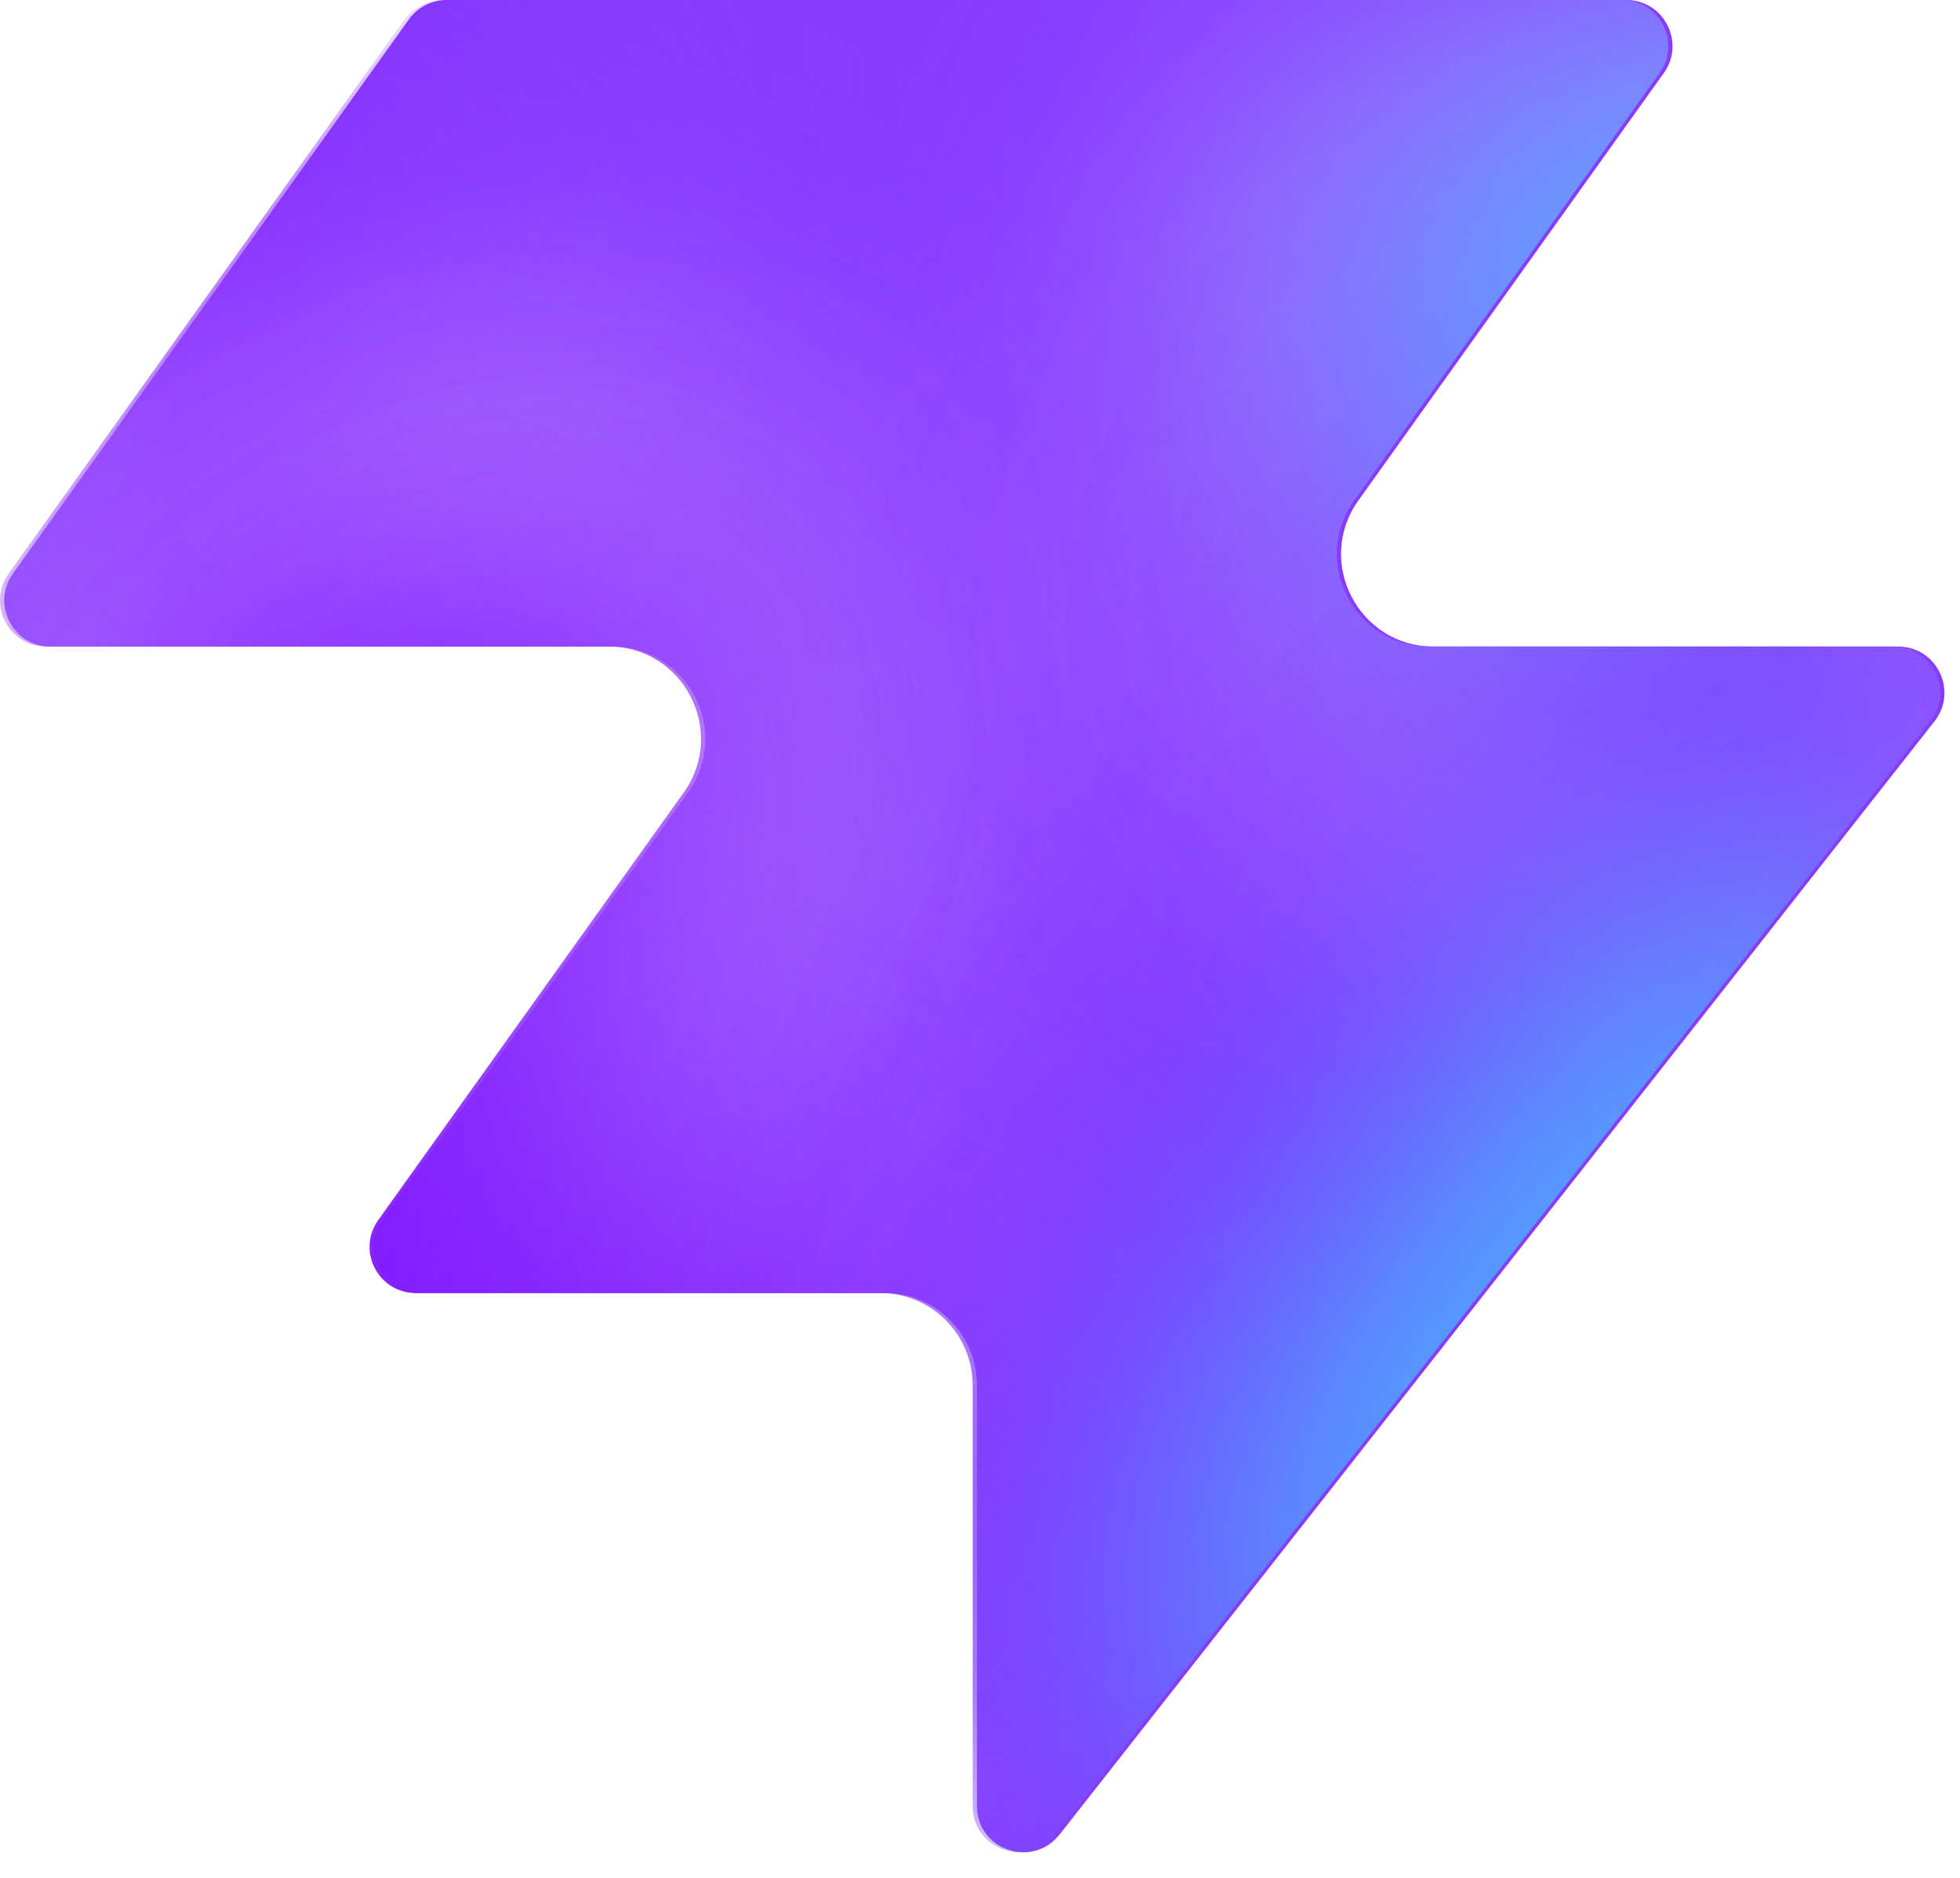
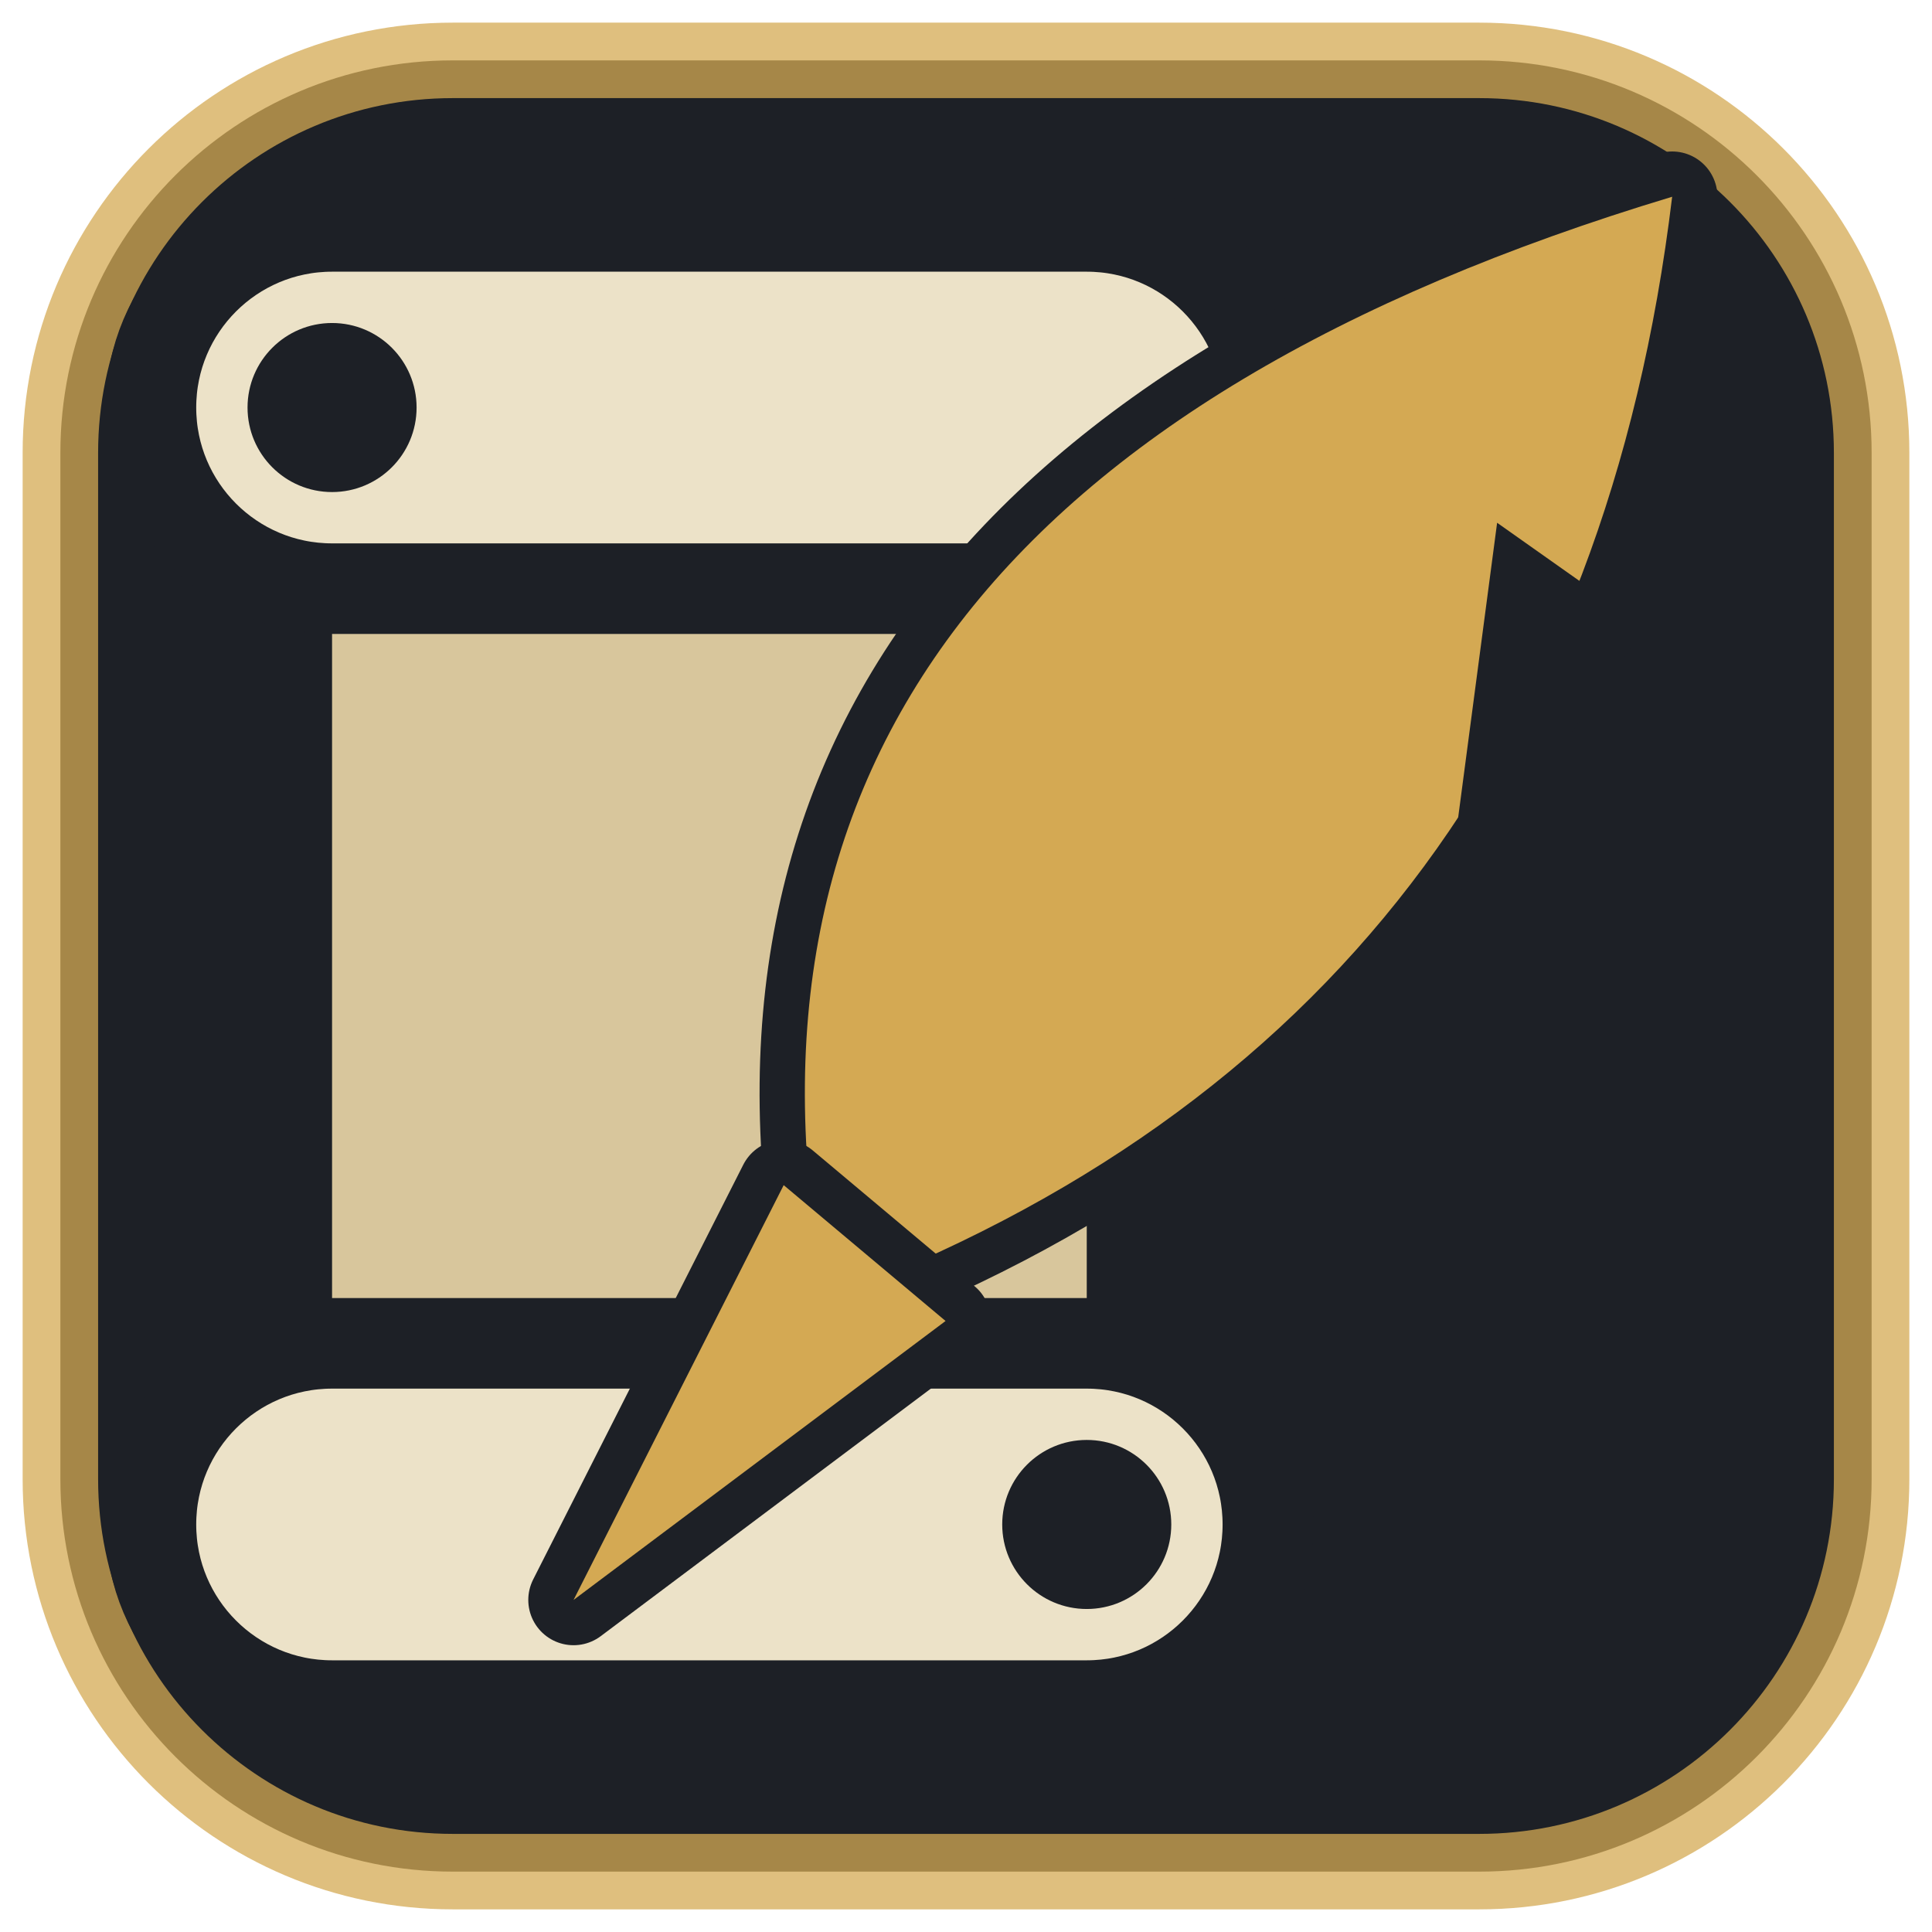
- <svg xmlns="http://www.w3.org/2000/svg" width="48" height="46" fill="none" viewBox="0 0 48 46">
-   <path fill="#863bff" d="M25.946 44.938c-.664.845-2.021.375-2.021-.698V33.937a2.26 2.26 0 0 0-2.262-2.262H10.287c-.92 0-1.456-1.04-.92-1.788l7.48-10.471c1.07-1.497 0-3.578-1.842-3.578H1.237c-.92 0-1.456-1.04-.92-1.788L10.013.474c.214-.297.556-.474.92-.474h28.894c.92 0 1.456 1.04.92 1.788l-7.48 10.471c-1.07 1.498 0 3.579 1.842 3.579h11.377c.943 0 1.473 1.088.89 1.83L25.947 44.94z" style="fill:#863bff;fill:color(display-p3 .525 .23 1);fill-opacity:1" />
-   <mask id="a" width="48" height="46" x="0" y="0" maskUnits="userSpaceOnUse" style="mask-type:alpha">
-     <path fill="#000" d="M25.842 44.938c-.664.844-2.021.375-2.021-.698V33.937a2.26 2.26 0 0 0-2.262-2.262H10.183c-.92 0-1.456-1.04-.92-1.788l7.48-10.471c1.07-1.498 0-3.579-1.842-3.579H1.133c-.92 0-1.456-1.04-.92-1.787L9.91.473c.214-.297.556-.474.92-.474h28.894c.92 0 1.456 1.04.92 1.788l-7.48 10.471c-1.07 1.498 0 3.578 1.842 3.578h11.377c.943 0 1.473 1.088.89 1.832L25.843 44.94z" style="fill:#000;fill-opacity:1" />
-   </mask>
-   <g mask="url(#a)">
-     <g filter="url(#b)">
-       <ellipse cx="5.508" cy="14.704" fill="#ede6ff" rx="5.508" ry="14.704" style="fill:#ede6ff;fill:color(display-p3 .927 .903 1);fill-opacity:1" transform="matrix(.00324 1 1 -.00324 -4.47 31.516)" />
+ <svg xmlns="http://www.w3.org/2000/svg" viewBox="0 0 64 64">
+   <rect x="2" y="2" width="60" height="60" rx="13" fill="#1d2026" stroke="#d4a953" stroke-opacity=".75" stroke-width="2.5" />
+   <rect x="11" y="16" width="25" height="32" fill="#d8c69c" />
+   <rect x="5" y="7.5" width="37" height="12" rx="6" fill="#ece2c8" stroke="#1d2026" stroke-width="3" />
+   <rect x="5" y="44.5" width="37" height="12" rx="6" fill="#ece2c8" stroke="#1d2026" stroke-width="3" />
+   <circle cx="11" cy="13.5" r="2.8" fill="#1d2026" />
+   <circle cx="36" cy="50.5" r="2.8" fill="#1d2026" />
+   <g transform="translate(19 53) rotate(-50)">
+     <g fill="#d4a953" stroke="#1d2026" stroke-width="3" stroke-linejoin="round" paint-order="stroke">
+       <path d="M13 0Q30-21 59-2Q36 13 13 0Z" />
+       <path d="M0 0L15-3.5L15 3.5Z" />
    </g>
-     <g filter="url(#c)">
-       <ellipse cx="10.399" cy="29.851" fill="#ede6ff" rx="10.399" ry="29.851" style="fill:#ede6ff;fill:color(display-p3 .927 .903 1);fill-opacity:1" transform="matrix(.00324 1 1 -.00324 -39.328 7.883)" />
-     </g>
-     <g filter="url(#d)">
-       <ellipse cx="5.508" cy="30.487" fill="#7e14ff" rx="5.508" ry="30.487" style="fill:#7e14ff;fill:color(display-p3 .492 .077 1);fill-opacity:1" transform="rotate(89.814 -25.913 -14.639)scale(1 -1)" />
-     </g>
-     <g filter="url(#e)">
-       <ellipse cx="5.508" cy="30.599" fill="#7e14ff" rx="5.508" ry="30.599" style="fill:#7e14ff;fill:color(display-p3 .492 .077 1);fill-opacity:1" transform="rotate(89.814 -32.644 -3.334)scale(1 -1)" />
-     </g>
-     <g filter="url(#f)">
-       <ellipse cx="5.508" cy="30.599" fill="#7e14ff" rx="5.508" ry="30.599" style="fill:#7e14ff;fill:color(display-p3 .492 .077 1);fill-opacity:1" transform="matrix(.00324 1 1 -.00324 -34.34 30.47)" />
-     </g>
-     <g filter="url(#g)">
-       <ellipse cx="14.072" cy="22.078" fill="#ede6ff" rx="14.072" ry="22.078" style="fill:#ede6ff;fill:color(display-p3 .927 .903 1);fill-opacity:1" transform="rotate(93.35 24.506 48.493)scale(-1 1)" />
-     </g>
-     <g filter="url(#h)">
-       <ellipse cx="3.47" cy="21.501" fill="#7e14ff" rx="3.47" ry="21.501" style="fill:#7e14ff;fill:color(display-p3 .492 .077 1);fill-opacity:1" transform="rotate(89.009 28.708 47.59)scale(-1 1)" />
-     </g>
-     <g filter="url(#i)">
-       <ellipse cx="3.47" cy="21.501" fill="#7e14ff" rx="3.47" ry="21.501" style="fill:#7e14ff;fill:color(display-p3 .492 .077 1);fill-opacity:1" transform="rotate(89.009 28.708 47.59)scale(-1 1)" />
-     </g>
-     <g filter="url(#j)">
-       <ellipse cx=".387" cy="8.972" fill="#7e14ff" rx="4.407" ry="29.108" style="fill:#7e14ff;fill:color(display-p3 .492 .077 1);fill-opacity:1" transform="rotate(39.51 .387 8.972)" />
-     </g>
-     <g filter="url(#k)">
-       <ellipse cx="47.523" cy="-6.092" fill="#7e14ff" rx="4.407" ry="29.108" style="fill:#7e14ff;fill:color(display-p3 .492 .077 1);fill-opacity:1" transform="rotate(37.892 47.523 -6.092)" />
-     </g>
-     <g filter="url(#l)">
-       <ellipse cx="41.412" cy="6.333" fill="#47bfff" rx="5.971" ry="9.665" style="fill:#47bfff;fill:color(display-p3 .28 .748 1);fill-opacity:1" transform="rotate(37.892 41.412 6.333)" />
-     </g>
-     <g filter="url(#m)">
-       <ellipse cx="-1.879" cy="38.332" fill="#7e14ff" rx="4.407" ry="29.108" style="fill:#7e14ff;fill:color(display-p3 .492 .077 1);fill-opacity:1" transform="rotate(37.892 -1.88 38.332)" />
-     </g>
-     <g filter="url(#n)">
-       <ellipse cx="-1.879" cy="38.332" fill="#7e14ff" rx="4.407" ry="29.108" style="fill:#7e14ff;fill:color(display-p3 .492 .077 1);fill-opacity:1" transform="rotate(37.892 -1.88 38.332)" />
-     </g>
-     <g filter="url(#o)">
-       <ellipse cx="35.651" cy="29.907" fill="#7e14ff" rx="4.407" ry="29.108" style="fill:#7e14ff;fill:color(display-p3 .492 .077 1);fill-opacity:1" transform="rotate(37.892 35.651 29.907)" />
-     </g>
-     <g filter="url(#p)">
-       <ellipse cx="38.418" cy="32.4" fill="#47bfff" rx="5.971" ry="15.297" style="fill:#47bfff;fill:color(display-p3 .28 .748 1);fill-opacity:1" transform="rotate(37.892 38.418 32.4)" />
-     </g>
+     <path d="M36 7.5L47 0.5L47.5 6.5Z" fill="#1d2026" />
  </g>
-   <defs>
-     <filter id="b" width="60.045" height="41.654" x="-19.77" y="16.149" color-interpolation-filters="sRGB" filterUnits="userSpaceOnUse">
-       <feFlood flood-opacity="0" result="BackgroundImageFix" />
-       <feBlend in="SourceGraphic" in2="BackgroundImageFix" result="shape" />
-       <feGaussianBlur result="effect1_foregroundBlur_2002_17158" stdDeviation="7.659" />
-     </filter>
-     <filter id="c" width="90.34" height="51.437" x="-54.613" y="-7.533" color-interpolation-filters="sRGB" filterUnits="userSpaceOnUse">
-       <feFlood flood-opacity="0" result="BackgroundImageFix" />
-       <feBlend in="SourceGraphic" in2="BackgroundImageFix" result="shape" />
-       <feGaussianBlur result="effect1_foregroundBlur_2002_17158" stdDeviation="7.659" />
-     </filter>
-     <filter id="d" width="79.355" height="29.4" x="-49.64" y="2.03" color-interpolation-filters="sRGB" filterUnits="userSpaceOnUse">
-       <feFlood flood-opacity="0" result="BackgroundImageFix" />
-       <feBlend in="SourceGraphic" in2="BackgroundImageFix" result="shape" />
-       <feGaussianBlur result="effect1_foregroundBlur_2002_17158" stdDeviation="4.596" />
-     </filter>
-     <filter id="e" width="79.579" height="29.4" x="-45.045" y="20.029" color-interpolation-filters="sRGB" filterUnits="userSpaceOnUse">
-       <feFlood flood-opacity="0" result="BackgroundImageFix" />
-       <feBlend in="SourceGraphic" in2="BackgroundImageFix" result="shape" />
-       <feGaussianBlur result="effect1_foregroundBlur_2002_17158" stdDeviation="4.596" />
-     </filter>
-     <filter id="f" width="79.579" height="29.4" x="-43.513" y="21.178" color-interpolation-filters="sRGB" filterUnits="userSpaceOnUse">
-       <feFlood flood-opacity="0" result="BackgroundImageFix" />
-       <feBlend in="SourceGraphic" in2="BackgroundImageFix" result="shape" />
-       <feGaussianBlur result="effect1_foregroundBlur_2002_17158" stdDeviation="4.596" />
-     </filter>
-     <filter id="g" width="74.749" height="58.852" x="15.756" y="-17.901" color-interpolation-filters="sRGB" filterUnits="userSpaceOnUse">
-       <feFlood flood-opacity="0" result="BackgroundImageFix" />
-       <feBlend in="SourceGraphic" in2="BackgroundImageFix" result="shape" />
-       <feGaussianBlur result="effect1_foregroundBlur_2002_17158" stdDeviation="7.659" />
-     </filter>
-     <filter id="h" width="61.377" height="25.362" x="23.548" y="2.284" color-interpolation-filters="sRGB" filterUnits="userSpaceOnUse">
-       <feFlood flood-opacity="0" result="BackgroundImageFix" />
-       <feBlend in="SourceGraphic" in2="BackgroundImageFix" result="shape" />
-       <feGaussianBlur result="effect1_foregroundBlur_2002_17158" stdDeviation="4.596" />
-     </filter>
-     <filter id="i" width="61.377" height="25.362" x="23.548" y="2.284" color-interpolation-filters="sRGB" filterUnits="userSpaceOnUse">
-       <feFlood flood-opacity="0" result="BackgroundImageFix" />
-       <feBlend in="SourceGraphic" in2="BackgroundImageFix" result="shape" />
-       <feGaussianBlur result="effect1_foregroundBlur_2002_17158" stdDeviation="4.596" />
-     </filter>
-     <filter id="j" width="56.045" height="63.649" x="-27.636" y="-22.853" color-interpolation-filters="sRGB" filterUnits="userSpaceOnUse">
-       <feFlood flood-opacity="0" result="BackgroundImageFix" />
-       <feBlend in="SourceGraphic" in2="BackgroundImageFix" result="shape" />
-       <feGaussianBlur result="effect1_foregroundBlur_2002_17158" stdDeviation="4.596" />
-     </filter>
-     <filter id="k" width="54.814" height="64.646" x="20.116" y="-38.415" color-interpolation-filters="sRGB" filterUnits="userSpaceOnUse">
-       <feFlood flood-opacity="0" result="BackgroundImageFix" />
-       <feBlend in="SourceGraphic" in2="BackgroundImageFix" result="shape" />
-       <feGaussianBlur result="effect1_foregroundBlur_2002_17158" stdDeviation="4.596" />
-     </filter>
-     <filter id="l" width="33.541" height="35.313" x="24.641" y="-11.323" color-interpolation-filters="sRGB" filterUnits="userSpaceOnUse">
-       <feFlood flood-opacity="0" result="BackgroundImageFix" />
-       <feBlend in="SourceGraphic" in2="BackgroundImageFix" result="shape" />
-       <feGaussianBlur result="effect1_foregroundBlur_2002_17158" stdDeviation="4.596" />
-     </filter>
-     <filter id="m" width="54.814" height="64.646" x="-29.286" y="6.009" color-interpolation-filters="sRGB" filterUnits="userSpaceOnUse">
-       <feFlood flood-opacity="0" result="BackgroundImageFix" />
-       <feBlend in="SourceGraphic" in2="BackgroundImageFix" result="shape" />
-       <feGaussianBlur result="effect1_foregroundBlur_2002_17158" stdDeviation="4.596" />
-     </filter>
-     <filter id="n" width="54.814" height="64.646" x="-29.286" y="6.009" color-interpolation-filters="sRGB" filterUnits="userSpaceOnUse">
-       <feFlood flood-opacity="0" result="BackgroundImageFix" />
-       <feBlend in="SourceGraphic" in2="BackgroundImageFix" result="shape" />
-       <feGaussianBlur result="effect1_foregroundBlur_2002_17158" stdDeviation="4.596" />
-     </filter>
-     <filter id="o" width="54.814" height="64.646" x="8.244" y="-2.416" color-interpolation-filters="sRGB" filterUnits="userSpaceOnUse">
-       <feFlood flood-opacity="0" result="BackgroundImageFix" />
-       <feBlend in="SourceGraphic" in2="BackgroundImageFix" result="shape" />
-       <feGaussianBlur result="effect1_foregroundBlur_2002_17158" stdDeviation="4.596" />
-     </filter>
-     <filter id="p" width="39.409" height="43.623" x="18.713" y="10.588" color-interpolation-filters="sRGB" filterUnits="userSpaceOnUse">
-       <feFlood flood-opacity="0" result="BackgroundImageFix" />
-       <feBlend in="SourceGraphic" in2="BackgroundImageFix" result="shape" />
-       <feGaussianBlur result="effect1_foregroundBlur_2002_17158" stdDeviation="4.596" />
-     </filter>
-   </defs>
</svg>
